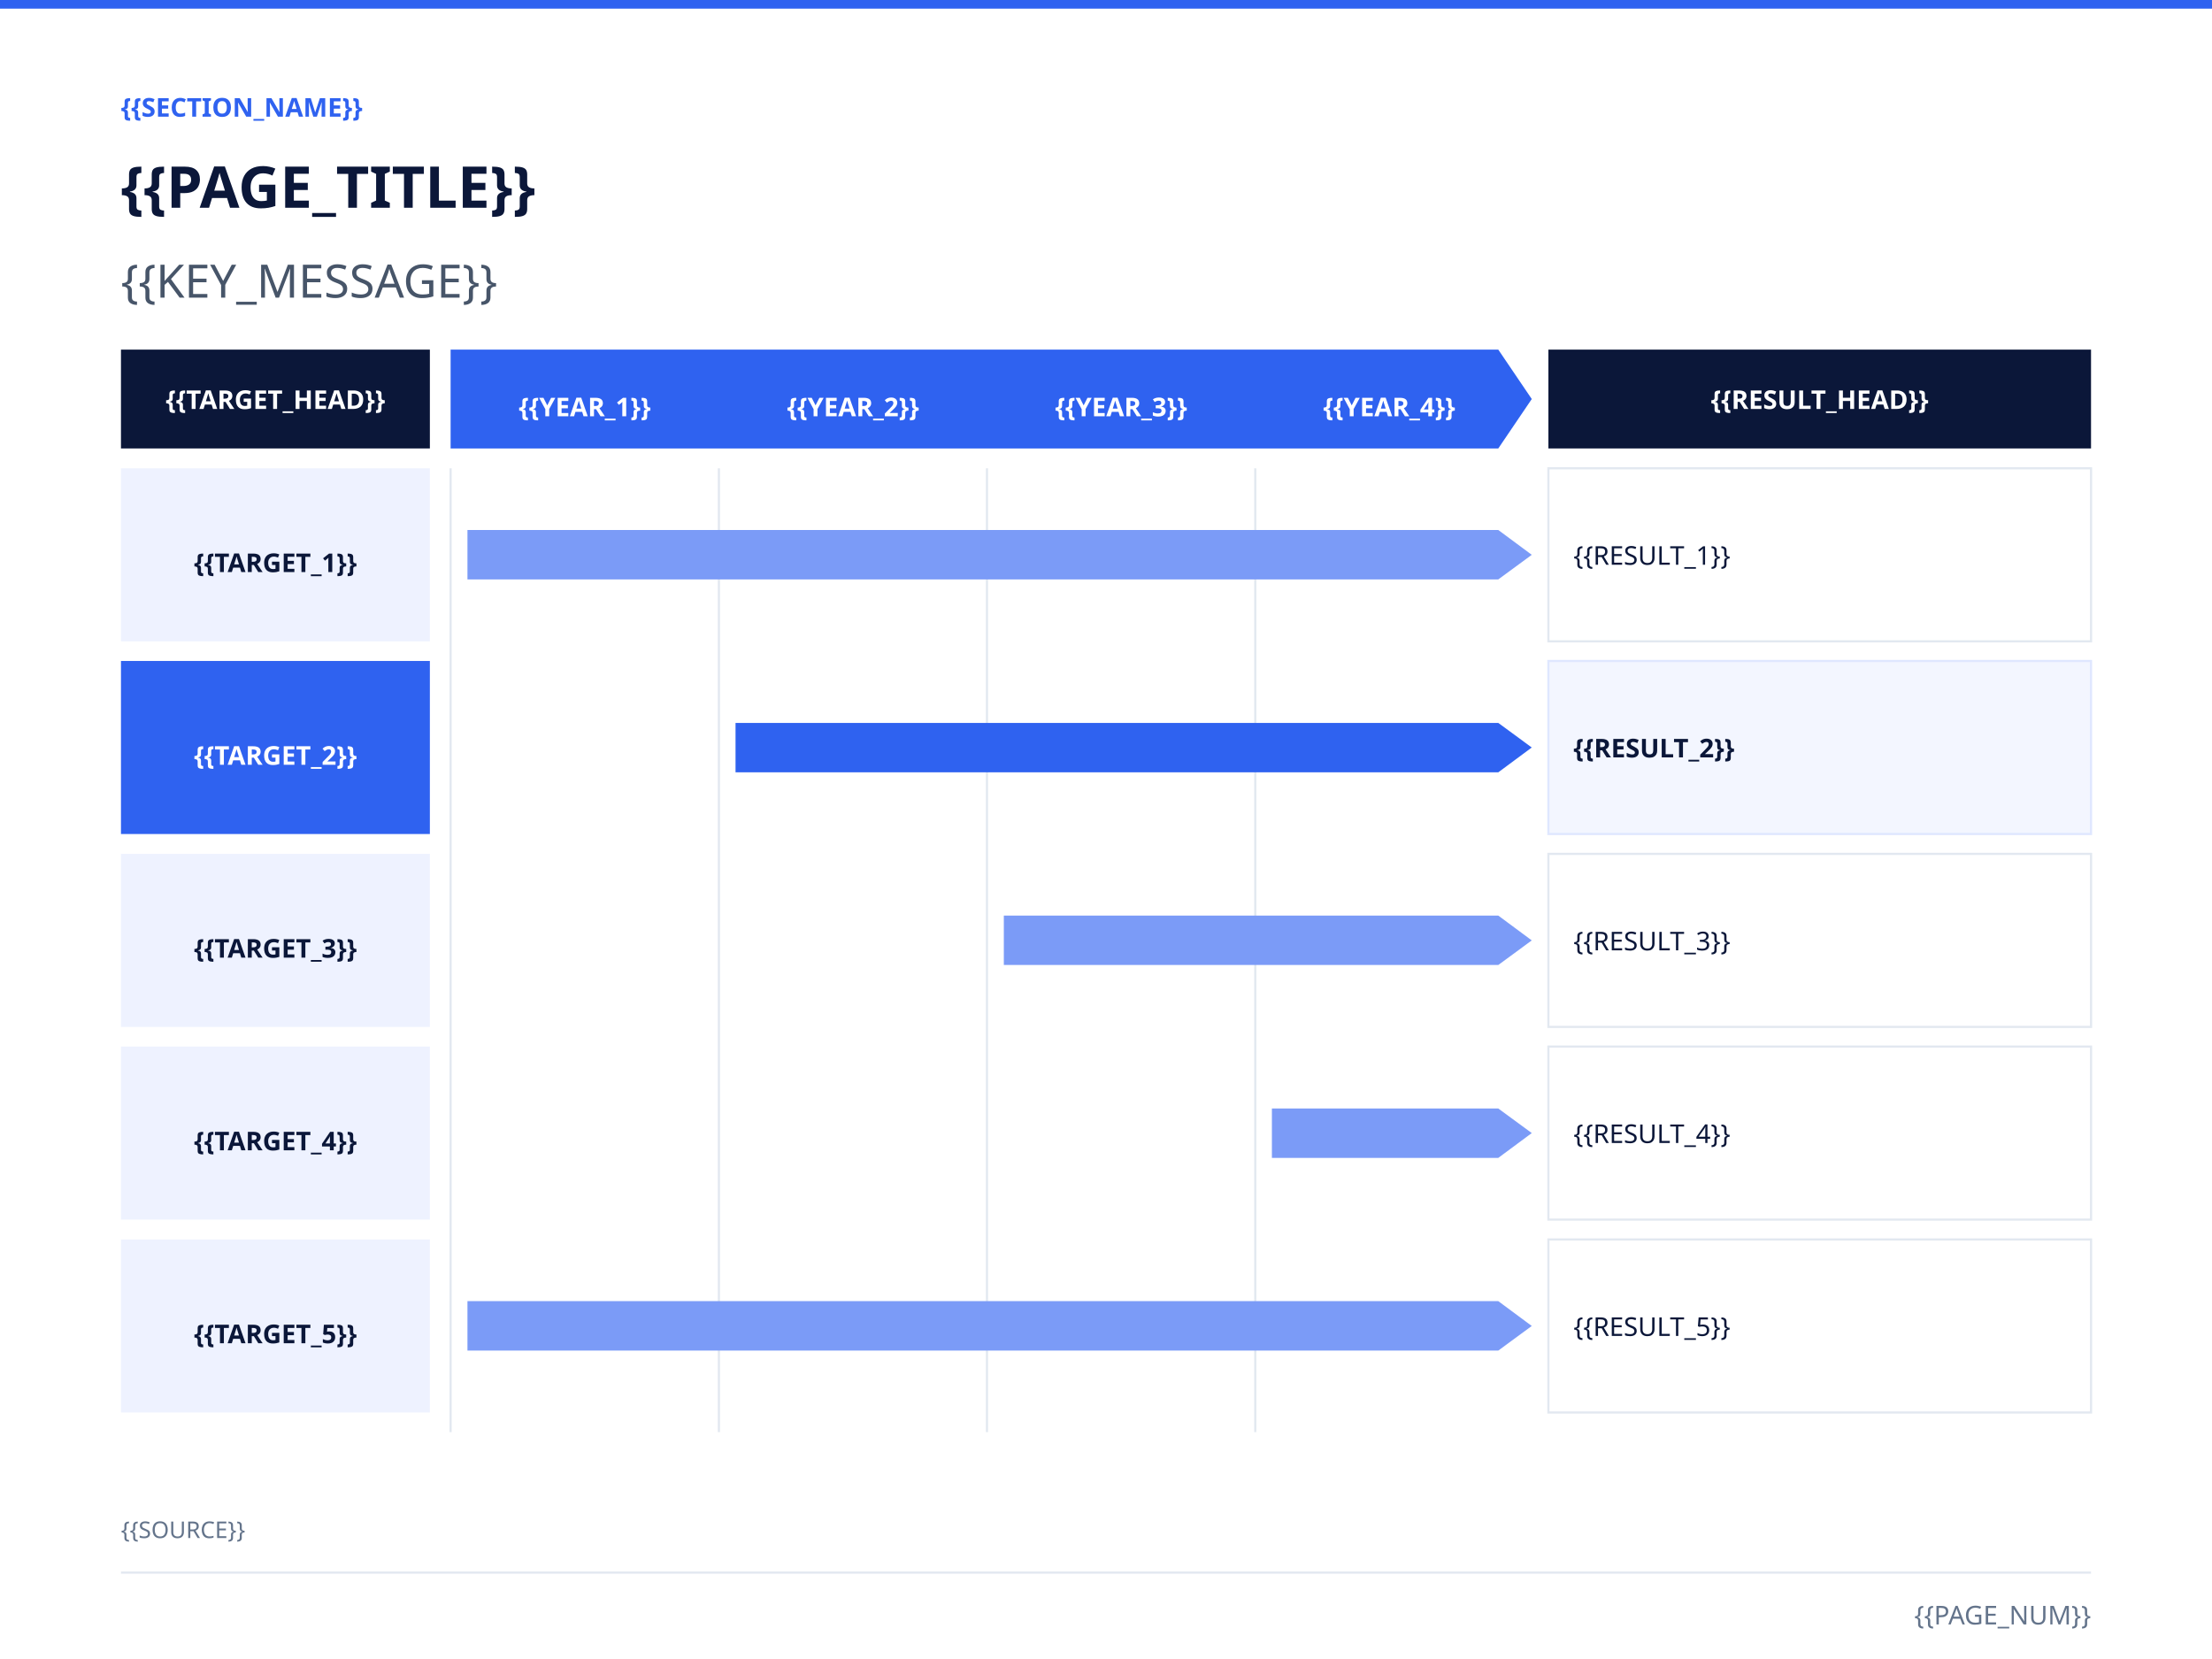
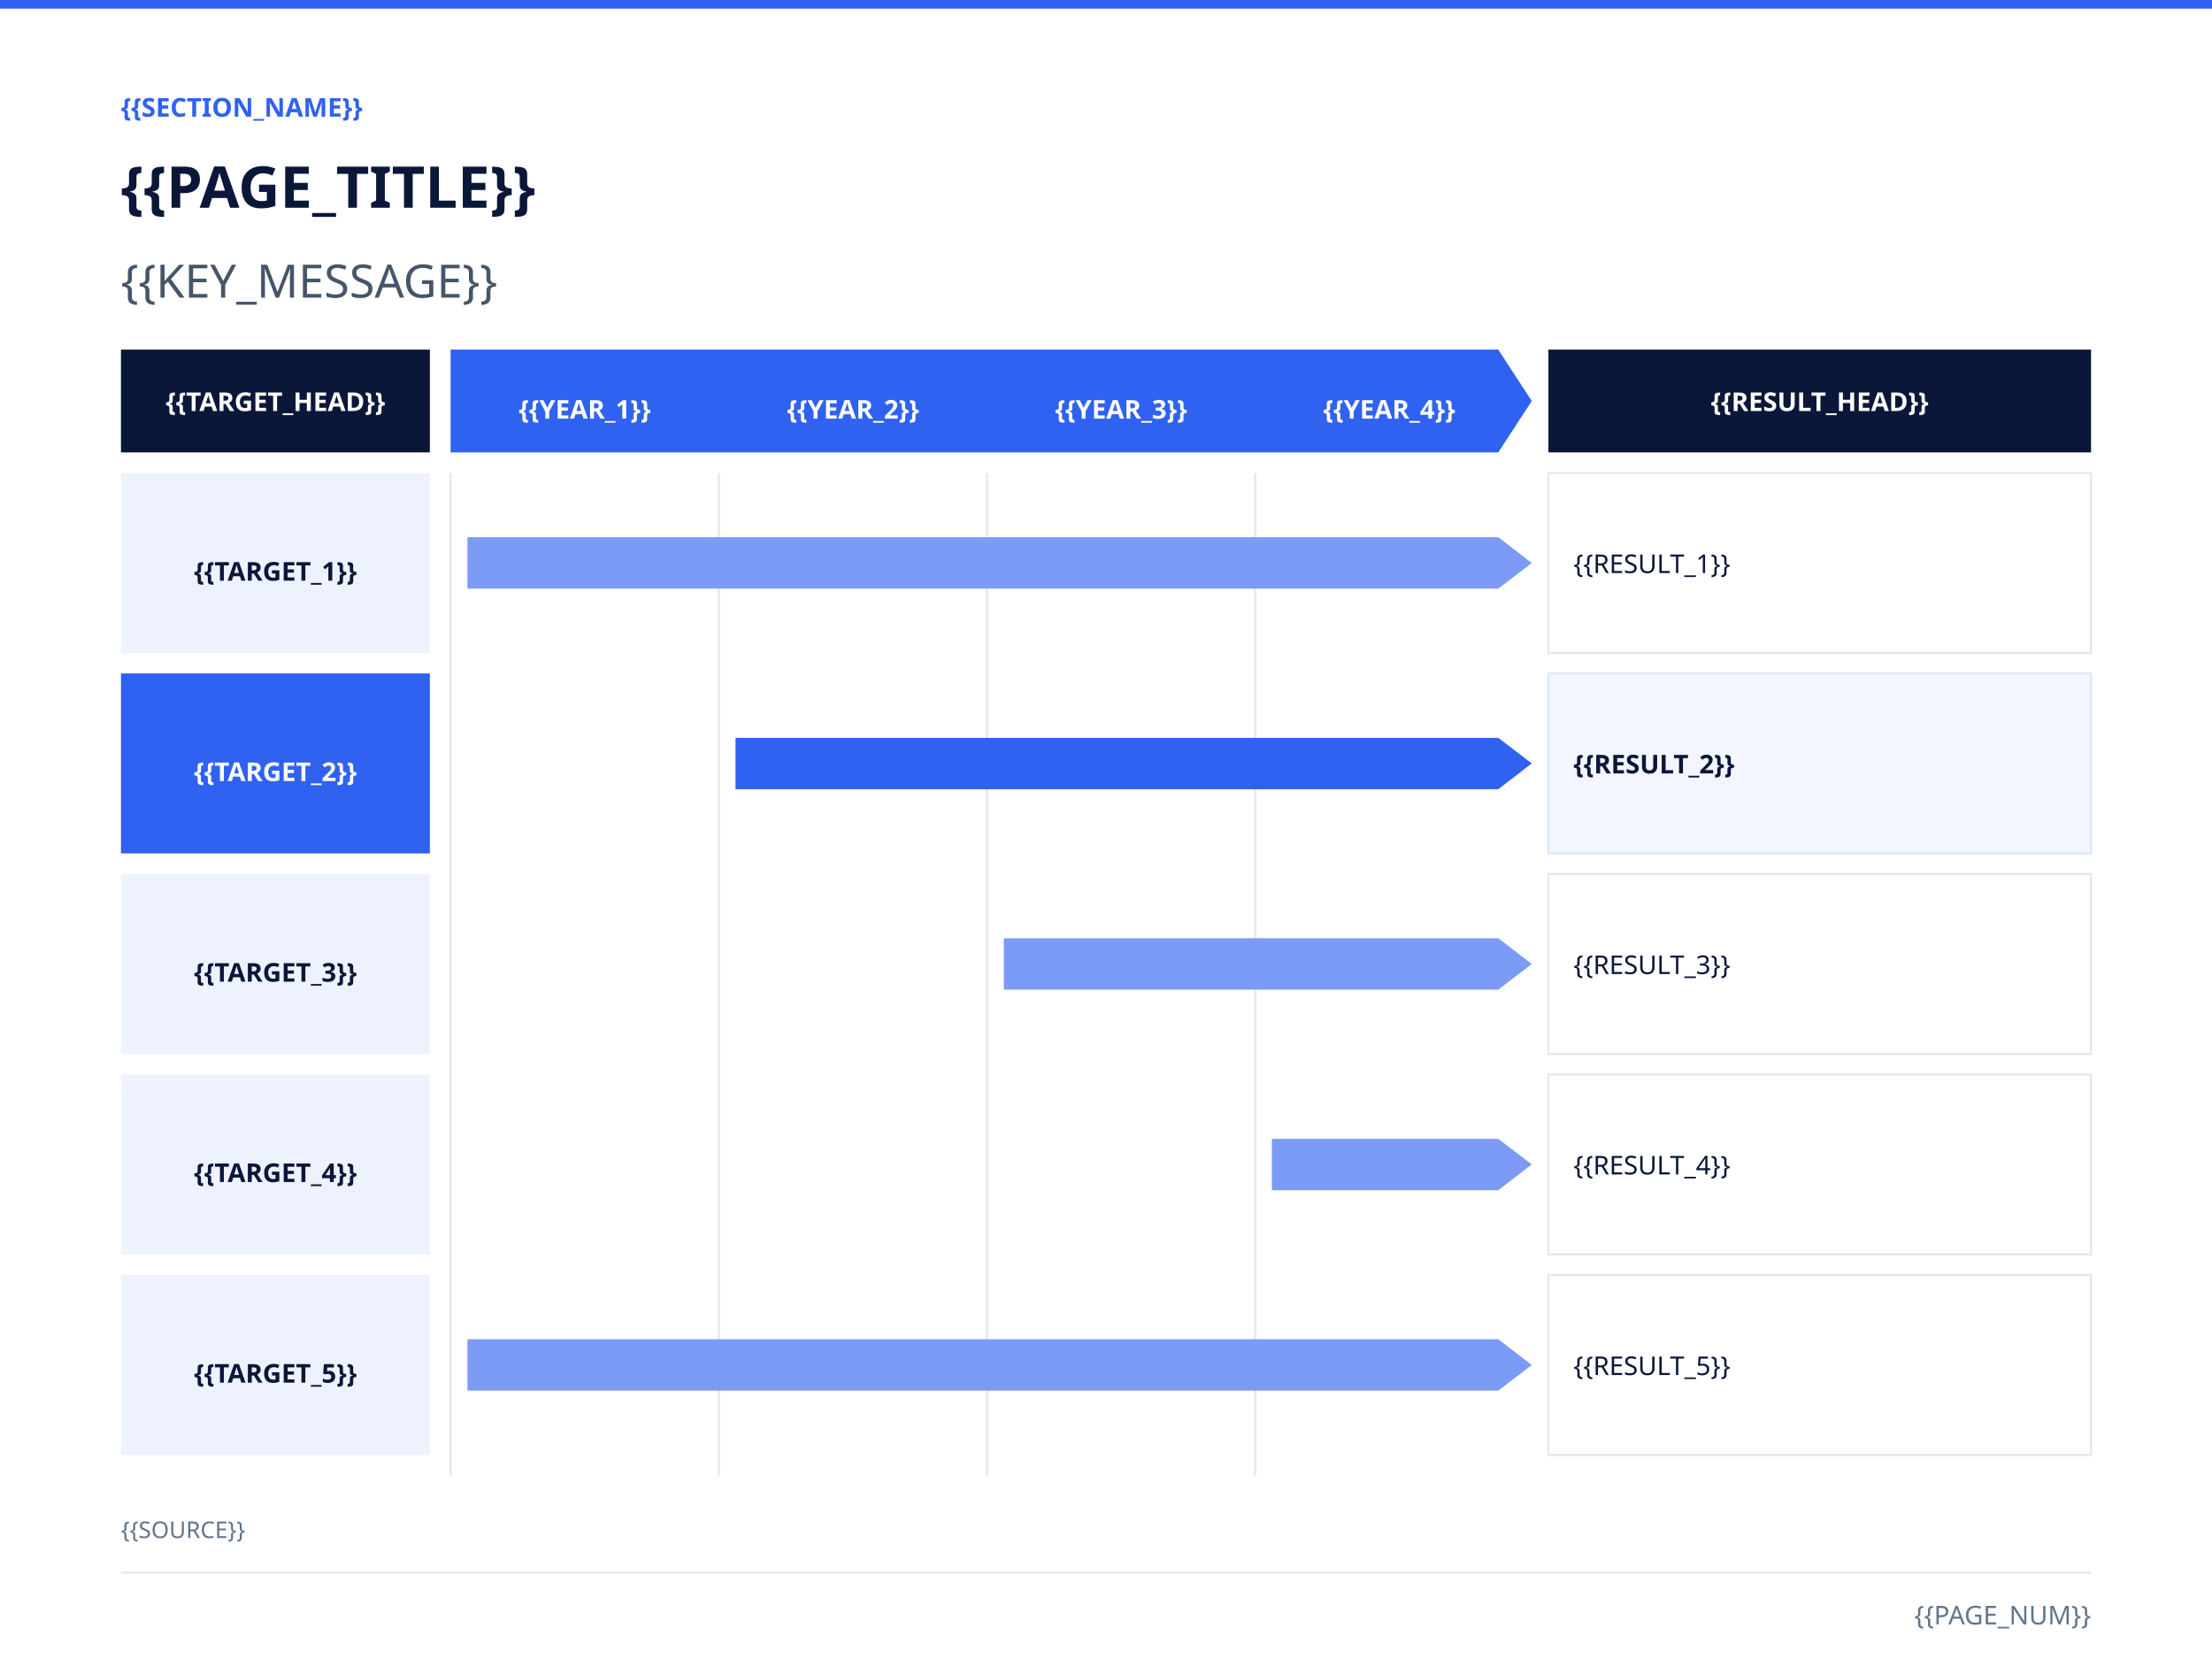
<svg xmlns="http://www.w3.org/2000/svg" viewBox="0 0 1024 768" data-pptx-master="innercarry-master-4x3" data-pptx-master-name="이너캐리 4:3" data-pptx-layout="innercarry-period-applicability" data-pptx-layout-name="이너캐리 대상별 적용 시기표">
  <rect id="master-bg" x="0" y="0" width="1024" height="831.62" fill="#FFFFFF" data-pptx-layer="master" data-pptx-editable="false" />
  <rect id="top-rule" x="0" y="0" width="1024" height="4" fill="#2F62F0" data-pptx-layer="layout" data-pptx-editable="false" />
-   <rect id="target-head" x="56" y="161.85" width="143" height="45.75" fill="#0B1739" data-pptx-layer="layout" data-pptx-editable="false" />
-   <path id="timeline-head" d="M 208.6 161.85 L 693.6 161.85 L 709.1 184.72 L 693.6 207.6 L 208.6 207.6Z" fill="#2F62F0" data-pptx-layer="layout" data-pptx-editable="false" />
-   <line id="year-1-guide" x1="208.6" y1="216.79" x2="208.6" y2="662.97" stroke="#E2E8F0" stroke-width="1" data-pptx-layer="layout" data-pptx-editable="false" />
-   <line id="year-2-guide" x1="332.8" y1="216.79" x2="332.8" y2="662.97" stroke="#E2E8F0" stroke-width="1" data-pptx-layer="layout" data-pptx-editable="false" />
-   <line id="year-3-guide" x1="456.9" y1="216.79" x2="456.9" y2="662.97" stroke="#E2E8F0" stroke-width="1" data-pptx-layer="layout" data-pptx-editable="false" />
-   <line id="year-4-guide" x1="581.1" y1="216.79" x2="581.1" y2="662.97" stroke="#E2E8F0" stroke-width="1" data-pptx-layer="layout" data-pptx-editable="false" />
-   <rect id="result-head" x="716.8" y="161.85" width="251.2" height="45.75" fill="#0B1739" data-pptx-layer="layout" data-pptx-editable="false" />
+   <rect id="target-head" x="56" y="161.85" width="143" height="47.58" fill="#0B1739" data-pptx-layer="layout" data-pptx-editable="false" />
+   <path id="timeline-head" d="M 208.6 161.85 L 693.6 161.85 L 709.1 185.64 L 693.6 209.43 L 208.6 209.43 Z" fill="#2F62F0" data-pptx-layer="layout" data-pptx-editable="false" />
+   <line id="year-1-guide" x1="208.6" y1="218.99" x2="208.6" y2="683.02" stroke="#E2E8F0" stroke-width="1" data-pptx-layer="layout" data-pptx-editable="false" />
+   <line id="year-2-guide" x1="332.8" y1="218.99" x2="332.8" y2="683.02" stroke="#E2E8F0" stroke-width="1" data-pptx-layer="layout" data-pptx-editable="false" />
+   <line id="year-3-guide" x1="456.9" y1="218.99" x2="456.9" y2="683.02" stroke="#E2E8F0" stroke-width="1" data-pptx-layer="layout" data-pptx-editable="false" />
+   <line id="year-4-guide" x1="581.1" y1="218.99" x2="581.1" y2="683.02" stroke="#E2E8F0" stroke-width="1" data-pptx-layer="layout" data-pptx-editable="false" />
+   <rect id="result-head" x="716.8" y="161.85" width="251.2" height="47.58" fill="#0B1739" data-pptx-layer="layout" data-pptx-editable="false" />
  <line id="footer-line" x1="56" y1="728" x2="968" y2="728" stroke="#E2E8F0" stroke-width="1" data-pptx-layer="layout" data-pptx-editable="false" />
-   <rect id="target-1-bg" x="56" y="216.79" width="143" height="80.11" fill="#EEF2FF" />
-   <path id="arrow-1" d="M 216.4 245.35 L 693.6 245.35 L 709.1 256.84 L 693.6 268.23 L 216.4 268.23Z" fill="#7B9BF7" />
-   <rect id="result-1-bg" x="716.8" y="216.79" width="251.2" height="80.11" fill="#FFFFFF" stroke="#E2E8F0" stroke-width="1" />
-   <rect id="target-2-bg" x="56" y="305.98" width="143" height="80.11" fill="#2F62F0" />
-   <path id="arrow-2" d="M 340.5 334.66 L 693.6 334.66 L 709.1 346.04 L 693.6 357.53 L 340.5 357.53Z" fill="#2F62F0" />
-   <rect id="result-2-bg" x="716.8" y="305.98" width="251.2" height="80.11" fill="#F3F6FF" stroke="#DFE7FF" stroke-width="1" />
-   <rect id="target-3-bg" x="56" y="395.28" width="143" height="80.11" fill="#EEF2FF" />
-   <path id="arrow-3" d="M 464.7 423.85 L 693.6 423.85 L 709.1 435.34 L 693.6 446.72 L 464.7 446.72Z" fill="#7B9BF7" />
-   <rect id="result-3-bg" x="716.8" y="395.28" width="251.2" height="80.11" fill="#FFFFFF" stroke="#E2E8F0" stroke-width="1" />
-   <rect id="target-4-bg" x="56" y="484.48" width="143" height="80.11" fill="#EEF2FF" />
-   <path id="arrow-4" d="M 588.8 513.15 L 693.6 513.15 L 709.1 524.53 L 693.6 536.02 L 588.8 536.02Z" fill="#7B9BF7" />
-   <rect id="result-4-bg" x="716.8" y="484.48" width="251.2" height="80.11" fill="#FFFFFF" stroke="#E2E8F0" stroke-width="1" />
-   <rect id="target-5-bg" x="56" y="573.78" width="143" height="80.11" fill="#EEF2FF" />
-   <path id="arrow-5" d="M 216.4 602.34 L 693.6 602.34 L 709.1 613.83 L 693.6 625.22 L 216.4 625.22Z" fill="#7B9BF7" />
-   <rect id="result-5-bg" x="716.8" y="573.78" width="251.2" height="80.11" fill="#FFFFFF" stroke="#E2E8F0" stroke-width="1" />
+   <rect id="target-1-bg" x="56" y="218.99" width="143" height="83.32" fill="#EEF2FF" />
+   <path id="arrow-1" d="M 216.4 248.69 L 693.6 248.69 L 709.1 260.64 L 693.6 272.49 L 216.4 272.49 Z" fill="#7B9BF7" />
+   <rect id="result-1-bg" x="716.8" y="218.99" width="251.2" height="83.32" fill="#FFFFFF" stroke="#E2E8F0" stroke-width="1" />
+   <rect id="target-2-bg" x="56" y="311.75" width="143" height="83.32" fill="#2F62F0" />
+   <path id="arrow-2" d="M 340.5 341.57 L 693.6 341.57 L 709.1 353.41 L 693.6 365.36 L 340.5 365.36 Z" fill="#2F62F0" />
+   <rect id="result-2-bg" x="716.8" y="311.75" width="251.2" height="83.32" fill="#F3F6FF" stroke="#DFE7FF" stroke-width="1" />
+   <rect id="target-3-bg" x="56" y="404.62" width="143" height="83.32" fill="#EEF2FF" />
+   <path id="arrow-3" d="M 464.7 434.33 L 693.6 434.33 L 709.1 446.28 L 693.6 458.12 L 464.7 458.12 Z" fill="#7B9BF7" />
+   <rect id="result-3-bg" x="716.8" y="404.62" width="251.2" height="83.32" fill="#FFFFFF" stroke="#E2E8F0" stroke-width="1" />
+   <rect id="target-4-bg" x="56" y="497.39" width="143" height="83.32" fill="#EEF2FF" />
+   <path id="arrow-4" d="M 588.8 527.21 L 693.6 527.21 L 709.1 539.04 L 693.6 550.99 L 588.8 550.99 Z" fill="#7B9BF7" />
+   <rect id="result-4-bg" x="716.8" y="497.39" width="251.2" height="83.32" fill="#FFFFFF" stroke="#E2E8F0" stroke-width="1" />
+   <rect id="target-5-bg" x="56" y="590.26" width="143" height="83.32" fill="#EEF2FF" />
+   <path id="arrow-5" d="M 216.4 619.96 L 693.6 619.96 L 709.1 631.91 L 693.6 643.76 L 216.4 643.76 Z" fill="#7B9BF7" />
+   <rect id="result-5-bg" x="716.8" y="590.26" width="251.2" height="83.32" fill="#FFFFFF" stroke="#E2E8F0" stroke-width="1" />
  <g id="content-title" data-pptx-placeholder="title" data-pptx-placeholder-bounds="56 68 912 36.94">
    <text id="content-title-carrier" data-pptx-placeholder-carrier="true" x="56" y="96.19" font-family="&quot;IBM Plex Sans KR&quot;, &quot;Malgun Gothic&quot;, sans-serif" font-size="26.67" font-weight="700" fill="#0B1739">{{PAGE_TITLE}}</text>
  </g>
  <g id="key-message" data-pptx-placeholder="body" data-pptx-placeholder-idx="90" data-pptx-placeholder-bounds="56 113.7 912 30.64">
    <text id="key-message-carrier" data-pptx-placeholder-carrier="true" x="56" y="137.78" font-family="&quot;IBM Plex Sans KR&quot;, &quot;Malgun Gothic&quot;, sans-serif" font-size="21.33" font-weight="400" fill="#475569">{{KEY_MESSAGE}}</text>
  </g>
-   <g id="target-head-text" data-pptx-placeholder="body" data-pptx-placeholder-anchor="middle" data-pptx-placeholder-idx="1" data-pptx-placeholder-bounds="63.7 166.45 127.5 36.66">
-     <text id="target-head-text-carrier" data-pptx-placeholder-carrier="true" x="127.5" y="189.32" text-anchor="middle" font-family="&quot;IBM Plex Sans KR&quot;, &quot;Malgun Gothic&quot;, sans-serif" font-size="12" font-weight="700" fill="#FFFFFF">{{TARGET_HEAD}}</text>
+   <g id="target-head-text" data-pptx-placeholder="body" data-pptx-placeholder-anchor="middle" data-pptx-placeholder-idx="1" data-pptx-placeholder-bounds="63.7 166.63 127.5 38.13">
+     <text id="target-head-text-carrier" data-pptx-placeholder-carrier="true" x="127.5" y="190.27" text-anchor="middle" font-family="&quot;IBM Plex Sans KR&quot;, &quot;Malgun Gothic&quot;, sans-serif" font-size="12" font-weight="700" fill="#FFFFFF">{{TARGET_HEAD}}</text>
  </g>
-   <g id="year-1" data-pptx-placeholder="body" data-pptx-placeholder-idx="2" data-pptx-placeholder-bounds="216.4 166.45 108.7 36.66">
-     <text id="year-1-carrier" data-pptx-placeholder-carrier="true" x="270.7" y="192.71" text-anchor="middle" font-family="&quot;IBM Plex Sans KR&quot;, &quot;Malgun Gothic&quot;, sans-serif" font-size="12" font-weight="700" fill="#FFFFFF">{{YEAR_1}}</text>
+   <g id="year-1" data-pptx-placeholder="body" data-pptx-placeholder-idx="2" data-pptx-placeholder-bounds="216.4 166.63 108.7 38.13">
+     <text id="year-1-carrier" data-pptx-placeholder-carrier="true" x="270.7" y="193.8" text-anchor="middle" font-family="&quot;IBM Plex Sans KR&quot;, &quot;Malgun Gothic&quot;, sans-serif" font-size="12" font-weight="700" fill="#FFFFFF">{{YEAR_1}}</text>
  </g>
-   <g id="year-2" data-pptx-placeholder="body" data-pptx-placeholder-idx="3" data-pptx-placeholder-bounds="340.5 166.45 108.7 36.66">
-     <text id="year-2-carrier" data-pptx-placeholder-carrier="true" x="394.9" y="192.71" text-anchor="middle" font-family="&quot;IBM Plex Sans KR&quot;, &quot;Malgun Gothic&quot;, sans-serif" font-size="12" font-weight="700" fill="#FFFFFF">{{YEAR_2}}</text>
+   <g id="year-2" data-pptx-placeholder="body" data-pptx-placeholder-idx="3" data-pptx-placeholder-bounds="340.5 166.63 108.7 38.13">
+     <text id="year-2-carrier" data-pptx-placeholder-carrier="true" x="394.9" y="193.8" text-anchor="middle" font-family="&quot;IBM Plex Sans KR&quot;, &quot;Malgun Gothic&quot;, sans-serif" font-size="12" font-weight="700" fill="#FFFFFF">{{YEAR_2}}</text>
  </g>
-   <g id="year-3" data-pptx-placeholder="body" data-pptx-placeholder-idx="4" data-pptx-placeholder-bounds="464.7 166.45 108.7 36.66">
-     <text id="year-3-carrier" data-pptx-placeholder-carrier="true" x="519" y="192.71" text-anchor="middle" font-family="&quot;IBM Plex Sans KR&quot;, &quot;Malgun Gothic&quot;, sans-serif" font-size="12" font-weight="700" fill="#FFFFFF">{{YEAR_3}}</text>
+   <g id="year-3" data-pptx-placeholder="body" data-pptx-placeholder-idx="4" data-pptx-placeholder-bounds="464.7 166.63 108.7 38.13">
+     <text id="year-3-carrier" data-pptx-placeholder-carrier="true" x="519" y="193.8" text-anchor="middle" font-family="&quot;IBM Plex Sans KR&quot;, &quot;Malgun Gothic&quot;, sans-serif" font-size="12" font-weight="700" fill="#FFFFFF">{{YEAR_3}}</text>
  </g>
-   <g id="year-4" data-pptx-placeholder="body" data-pptx-placeholder-idx="5" data-pptx-placeholder-bounds="588.8 166.45 108.7 36.66">
-     <text id="year-4-carrier" data-pptx-placeholder-carrier="true" x="643.1" y="192.71" text-anchor="middle" font-family="&quot;IBM Plex Sans KR&quot;, &quot;Malgun Gothic&quot;, sans-serif" font-size="12" font-weight="700" fill="#FFFFFF">{{YEAR_4}}</text>
+   <g id="year-4" data-pptx-placeholder="body" data-pptx-placeholder-idx="5" data-pptx-placeholder-bounds="588.8 166.63 108.7 38.13">
+     <text id="year-4-carrier" data-pptx-placeholder-carrier="true" x="643.1" y="193.8" text-anchor="middle" font-family="&quot;IBM Plex Sans KR&quot;, &quot;Malgun Gothic&quot;, sans-serif" font-size="12" font-weight="700" fill="#FFFFFF">{{YEAR_4}}</text>
  </g>
-   <g id="result-head-text" data-pptx-placeholder="body" data-pptx-placeholder-anchor="middle" data-pptx-placeholder-idx="6" data-pptx-placeholder-bounds="724.5 166.45 235.7 36.66">
-     <text id="result-head-text-carrier" data-pptx-placeholder-carrier="true" x="842.4" y="189.32" text-anchor="middle" font-family="&quot;IBM Plex Sans KR&quot;, &quot;Malgun Gothic&quot;, sans-serif" font-size="12" font-weight="700" fill="#FFFFFF">{{RESULT_HEAD}}</text>
+   <g id="result-head-text" data-pptx-placeholder="body" data-pptx-placeholder-anchor="middle" data-pptx-placeholder-idx="6" data-pptx-placeholder-bounds="724.5 166.63 235.7 38.13">
+     <text id="result-head-text-carrier" data-pptx-placeholder-carrier="true" x="842.4" y="190.27" text-anchor="middle" font-family="&quot;IBM Plex Sans KR&quot;, &quot;Malgun Gothic&quot;, sans-serif" font-size="12" font-weight="700" fill="#FFFFFF">{{RESULT_HEAD}}</text>
  </g>
-   <g id="target-1" data-pptx-placeholder="body" data-pptx-placeholder-anchor="middle" data-pptx-placeholder-idx="7" data-pptx-placeholder-bounds="63.7 223.68 127.5 66.32">
-     <text id="target-1-carrier" data-pptx-placeholder-carrier="true" x="127.5" y="264.83" text-anchor="middle" font-family="&quot;IBM Plex Sans KR&quot;, &quot;Malgun Gothic&quot;, sans-serif" font-size="12" font-weight="700" fill="#0B1739">{{TARGET_1}}</text>
+   <g id="target-1" data-pptx-placeholder="body" data-pptx-placeholder-anchor="middle" data-pptx-placeholder-idx="7" data-pptx-placeholder-bounds="63.7 226.15 127.5 68.97">
+     <text id="target-1-carrier" data-pptx-placeholder-carrier="true" x="127.5" y="268.8" text-anchor="middle" font-family="&quot;IBM Plex Sans KR&quot;, &quot;Malgun Gothic&quot;, sans-serif" font-size="12" font-weight="700" fill="#0B1739">{{TARGET_1}}</text>
  </g>
-   <g id="result-1" data-pptx-placeholder="body" data-pptx-placeholder-anchor="middle" data-pptx-placeholder-idx="8" data-pptx-placeholder-bounds="728.4 223.68 228 66.32">
-     <text id="result-1-carrier" data-pptx-placeholder-carrier="true" x="728.4" y="261.44" font-family="&quot;IBM Plex Sans KR&quot;, &quot;Malgun Gothic&quot;, sans-serif" font-size="12" font-weight="400" fill="#0B1739">{{RESULT_1}}</text>
+   <g id="result-1" data-pptx-placeholder="body" data-pptx-placeholder-anchor="middle" data-pptx-placeholder-idx="8" data-pptx-placeholder-bounds="728.4 226.15 228 68.97">
+     <text id="result-1-carrier" data-pptx-placeholder-carrier="true" x="728.4" y="265.28" font-family="&quot;IBM Plex Sans KR&quot;, &quot;Malgun Gothic&quot;, sans-serif" font-size="12" font-weight="400" fill="#0B1739">{{RESULT_1}}</text>
  </g>
-   <g id="target-2" data-pptx-placeholder="body" data-pptx-placeholder-anchor="middle" data-pptx-placeholder-idx="9" data-pptx-placeholder-bounds="63.7 312.88 127.5 66.32">
-     <text id="target-2-carrier" data-pptx-placeholder-carrier="true" x="127.5" y="354.03" text-anchor="middle" font-family="&quot;IBM Plex Sans KR&quot;, &quot;Malgun Gothic&quot;, sans-serif" font-size="12" font-weight="700" fill="#FFFFFF">{{TARGET_2}}</text>
+   <g id="target-2" data-pptx-placeholder="body" data-pptx-placeholder-anchor="middle" data-pptx-placeholder-idx="9" data-pptx-placeholder-bounds="63.7 318.92 127.5 68.97">
+     <text id="target-2-carrier" data-pptx-placeholder-carrier="true" x="127.5" y="361.57" text-anchor="middle" font-family="&quot;IBM Plex Sans KR&quot;, &quot;Malgun Gothic&quot;, sans-serif" font-size="12" font-weight="700" fill="#FFFFFF">{{TARGET_2}}</text>
  </g>
-   <g id="result-2" data-pptx-placeholder="body" data-pptx-placeholder-anchor="middle" data-pptx-placeholder-idx="10" data-pptx-placeholder-bounds="728.4 312.88 228 66.32">
-     <text id="result-2-carrier" data-pptx-placeholder-carrier="true" x="728.4" y="350.63" font-family="&quot;IBM Plex Sans KR&quot;, &quot;Malgun Gothic&quot;, sans-serif" font-size="12" font-weight="700" fill="#0B1739">{{RESULT_2}}</text>
+   <g id="result-2" data-pptx-placeholder="body" data-pptx-placeholder-anchor="middle" data-pptx-placeholder-idx="10" data-pptx-placeholder-bounds="728.4 318.92 228 68.97">
+     <text id="result-2-carrier" data-pptx-placeholder-carrier="true" x="728.4" y="358.03" font-family="&quot;IBM Plex Sans KR&quot;, &quot;Malgun Gothic&quot;, sans-serif" font-size="12" font-weight="700" fill="#0B1739">{{RESULT_2}}</text>
  </g>
-   <g id="target-3" data-pptx-placeholder="body" data-pptx-placeholder-anchor="middle" data-pptx-placeholder-idx="11" data-pptx-placeholder-bounds="63.7 402.07 127.5 66.32">
-     <text id="target-3-carrier" data-pptx-placeholder-carrier="true" x="127.5" y="443.33" text-anchor="middle" font-family="&quot;IBM Plex Sans KR&quot;, &quot;Malgun Gothic&quot;, sans-serif" font-size="12" font-weight="700" fill="#0B1739">{{TARGET_3}}</text>
+   <g id="target-3" data-pptx-placeholder="body" data-pptx-placeholder-anchor="middle" data-pptx-placeholder-idx="11" data-pptx-placeholder-bounds="63.7 411.68 127.5 68.97">
+     <text id="target-3-carrier" data-pptx-placeholder-carrier="true" x="127.5" y="454.44" text-anchor="middle" font-family="&quot;IBM Plex Sans KR&quot;, &quot;Malgun Gothic&quot;, sans-serif" font-size="12" font-weight="700" fill="#0B1739">{{TARGET_3}}</text>
  </g>
-   <g id="result-3" data-pptx-placeholder="body" data-pptx-placeholder-anchor="middle" data-pptx-placeholder-idx="12" data-pptx-placeholder-bounds="728.4 402.07 228 66.32">
-     <text id="result-3-carrier" data-pptx-placeholder-carrier="true" x="728.4" y="439.94" font-family="&quot;IBM Plex Sans KR&quot;, &quot;Malgun Gothic&quot;, sans-serif" font-size="12" font-weight="400" fill="#0B1739">{{RESULT_3}}</text>
+   <g id="result-3" data-pptx-placeholder="body" data-pptx-placeholder-anchor="middle" data-pptx-placeholder-idx="12" data-pptx-placeholder-bounds="728.4 411.68 228 68.97">
+     <text id="result-3-carrier" data-pptx-placeholder-carrier="true" x="728.4" y="450.92" font-family="&quot;IBM Plex Sans KR&quot;, &quot;Malgun Gothic&quot;, sans-serif" font-size="12" font-weight="400" fill="#0B1739">{{RESULT_3}}</text>
  </g>
-   <g id="target-4" data-pptx-placeholder="body" data-pptx-placeholder-anchor="middle" data-pptx-placeholder-idx="13" data-pptx-placeholder-bounds="63.7 491.37 127.5 66.32">
-     <text id="target-4-carrier" data-pptx-placeholder-carrier="true" x="127.5" y="532.52" text-anchor="middle" font-family="&quot;IBM Plex Sans KR&quot;, &quot;Malgun Gothic&quot;, sans-serif" font-size="12" font-weight="700" fill="#0B1739">{{TARGET_4}}</text>
+   <g id="target-4" data-pptx-placeholder="body" data-pptx-placeholder-anchor="middle" data-pptx-placeholder-idx="13" data-pptx-placeholder-bounds="63.7 504.55 127.5 68.97">
+     <text id="target-4-carrier" data-pptx-placeholder-carrier="true" x="127.5" y="547.2" text-anchor="middle" font-family="&quot;IBM Plex Sans KR&quot;, &quot;Malgun Gothic&quot;, sans-serif" font-size="12" font-weight="700" fill="#0B1739">{{TARGET_4}}</text>
  </g>
-   <g id="result-4" data-pptx-placeholder="body" data-pptx-placeholder-anchor="middle" data-pptx-placeholder-idx="14" data-pptx-placeholder-bounds="728.4 491.37 228 66.32">
-     <text id="result-4-carrier" data-pptx-placeholder-carrier="true" x="728.4" y="529.13" font-family="&quot;IBM Plex Sans KR&quot;, &quot;Malgun Gothic&quot;, sans-serif" font-size="12" font-weight="400" fill="#0B1739">{{RESULT_4}}</text>
+   <g id="result-4" data-pptx-placeholder="body" data-pptx-placeholder-anchor="middle" data-pptx-placeholder-idx="14" data-pptx-placeholder-bounds="728.4 504.55 228 68.97">
+     <text id="result-4-carrier" data-pptx-placeholder-carrier="true" x="728.4" y="543.68" font-family="&quot;IBM Plex Sans KR&quot;, &quot;Malgun Gothic&quot;, sans-serif" font-size="12" font-weight="400" fill="#0B1739">{{RESULT_4}}</text>
  </g>
-   <g id="target-5" data-pptx-placeholder="body" data-pptx-placeholder-anchor="middle" data-pptx-placeholder-idx="15" data-pptx-placeholder-bounds="63.7 580.56 127.5 66.32">
-     <text id="target-5-carrier" data-pptx-placeholder-carrier="true" x="127.5" y="621.82" text-anchor="middle" font-family="&quot;IBM Plex Sans KR&quot;, &quot;Malgun Gothic&quot;, sans-serif" font-size="12" font-weight="700" fill="#0B1739">{{TARGET_5}}</text>
+   <g id="target-5" data-pptx-placeholder="body" data-pptx-placeholder-anchor="middle" data-pptx-placeholder-idx="15" data-pptx-placeholder-bounds="63.7 597.31 127.5 68.97">
+     <text id="target-5-carrier" data-pptx-placeholder-carrier="true" x="127.5" y="640.07" text-anchor="middle" font-family="&quot;IBM Plex Sans KR&quot;, &quot;Malgun Gothic&quot;, sans-serif" font-size="12" font-weight="700" fill="#0B1739">{{TARGET_5}}</text>
  </g>
-   <g id="result-5" data-pptx-placeholder="body" data-pptx-placeholder-anchor="middle" data-pptx-placeholder-idx="16" data-pptx-placeholder-bounds="728.4 580.56 228 66.32">
-     <text id="result-5-carrier" data-pptx-placeholder-carrier="true" x="728.4" y="618.43" font-family="&quot;IBM Plex Sans KR&quot;, &quot;Malgun Gothic&quot;, sans-serif" font-size="12" font-weight="400" fill="#0B1739">{{RESULT_5}}</text>
+   <g id="result-5" data-pptx-placeholder="body" data-pptx-placeholder-anchor="middle" data-pptx-placeholder-idx="16" data-pptx-placeholder-bounds="728.4 597.31 228 68.97">
+     <text id="result-5-carrier" data-pptx-placeholder-carrier="true" x="728.4" y="636.55" font-family="&quot;IBM Plex Sans KR&quot;, &quot;Malgun Gothic&quot;, sans-serif" font-size="12" font-weight="400" fill="#0B1739">{{RESULT_5}}</text>
  </g>
  <g id="source-note" data-pptx-placeholder="body" data-pptx-placeholder-idx="91" data-pptx-placeholder-bounds="56 700 912 16">
    <text id="source-note-carrier" data-pptx-placeholder-carrier="true" x="56" y="712" font-family="&quot;IBM Plex Sans KR&quot;, &quot;Malgun Gothic&quot;, sans-serif" font-size="10.67" font-weight="400" fill="#64748B">{{SOURCE}}</text>
  </g>
  <g id="footer-section" data-pptx-placeholder="footer" data-pptx-placeholder-bounds="56 40 600 18">
    <text id="footer-section-carrier" data-pptx-placeholder-carrier="true" x="56" y="54" font-family="&quot;IBM Plex Sans KR&quot;, &quot;Malgun Gothic&quot;, sans-serif" font-size="12" font-weight="700" fill="#2F62F0">{{SECTION_NAME}}</text>
  </g>
  <g id="page-number" data-pptx-placeholder="slide-number" data-pptx-placeholder-bounds="888 736 80 20">
    <text id="page-number-carrier" data-pptx-placeholder-carrier="true" x="968" y="752" text-anchor="end" font-family="&quot;IBM Plex Sans KR&quot;, &quot;Malgun Gothic&quot;, sans-serif" font-size="12" font-weight="400" fill="#64748B">{{PAGE_NUM}}</text>
  </g>
</svg>
